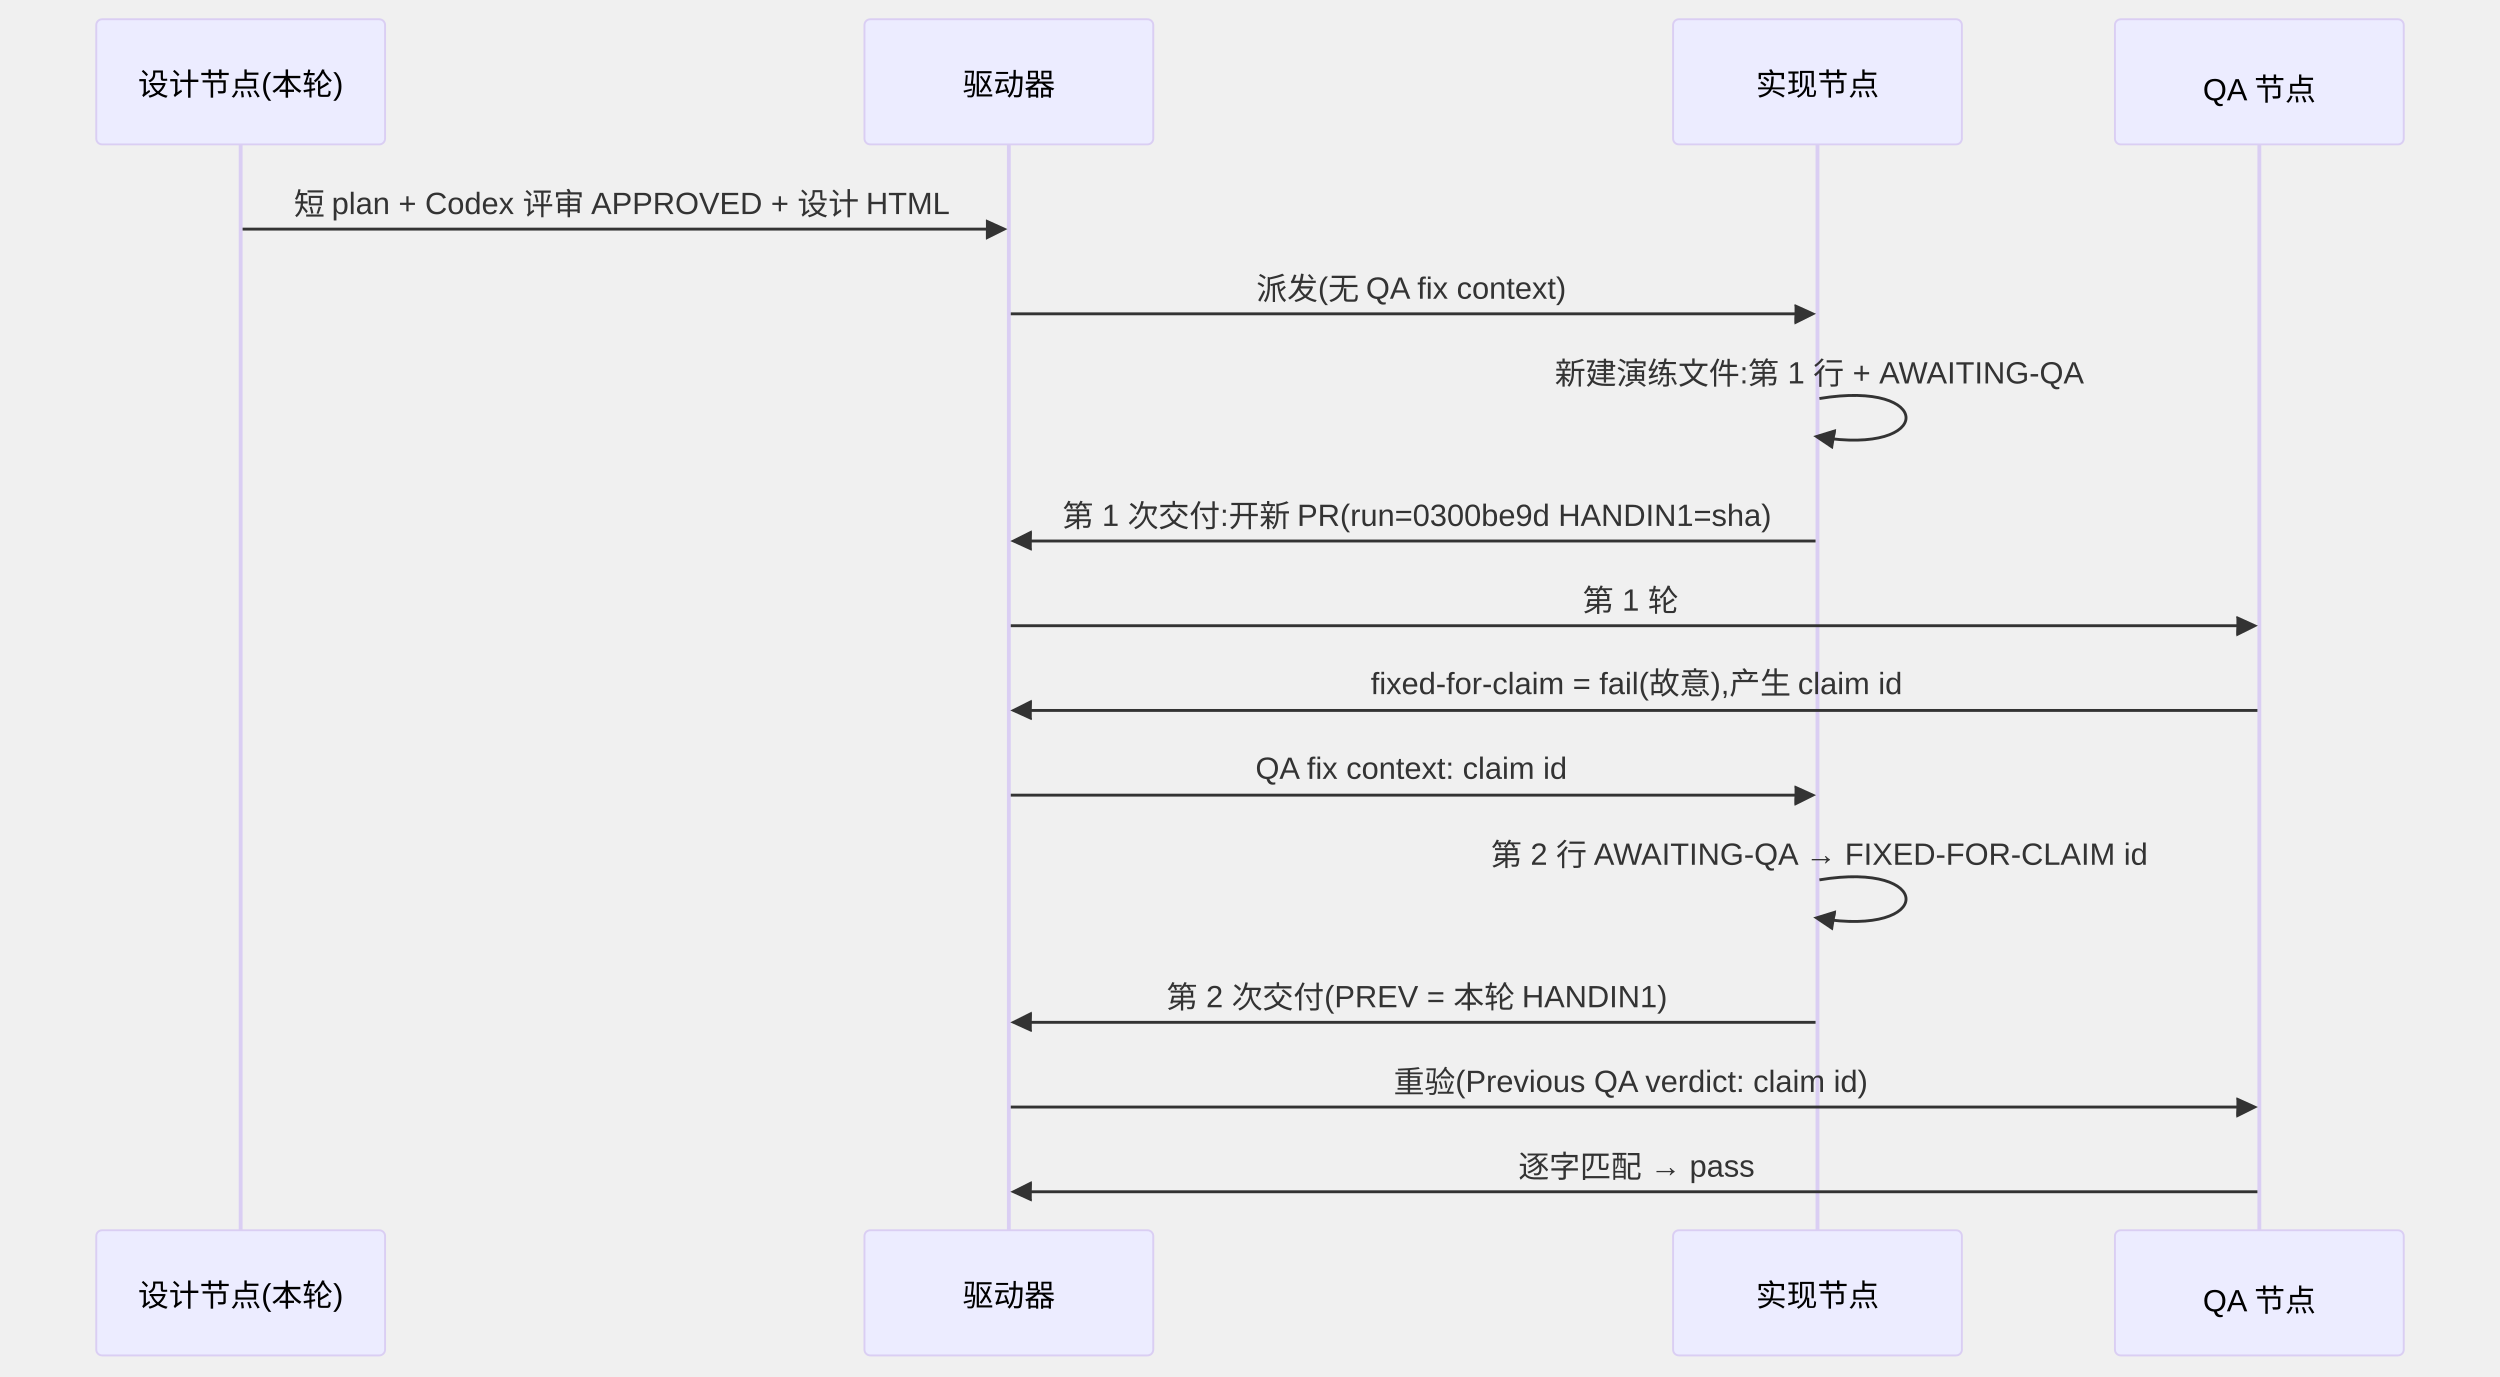
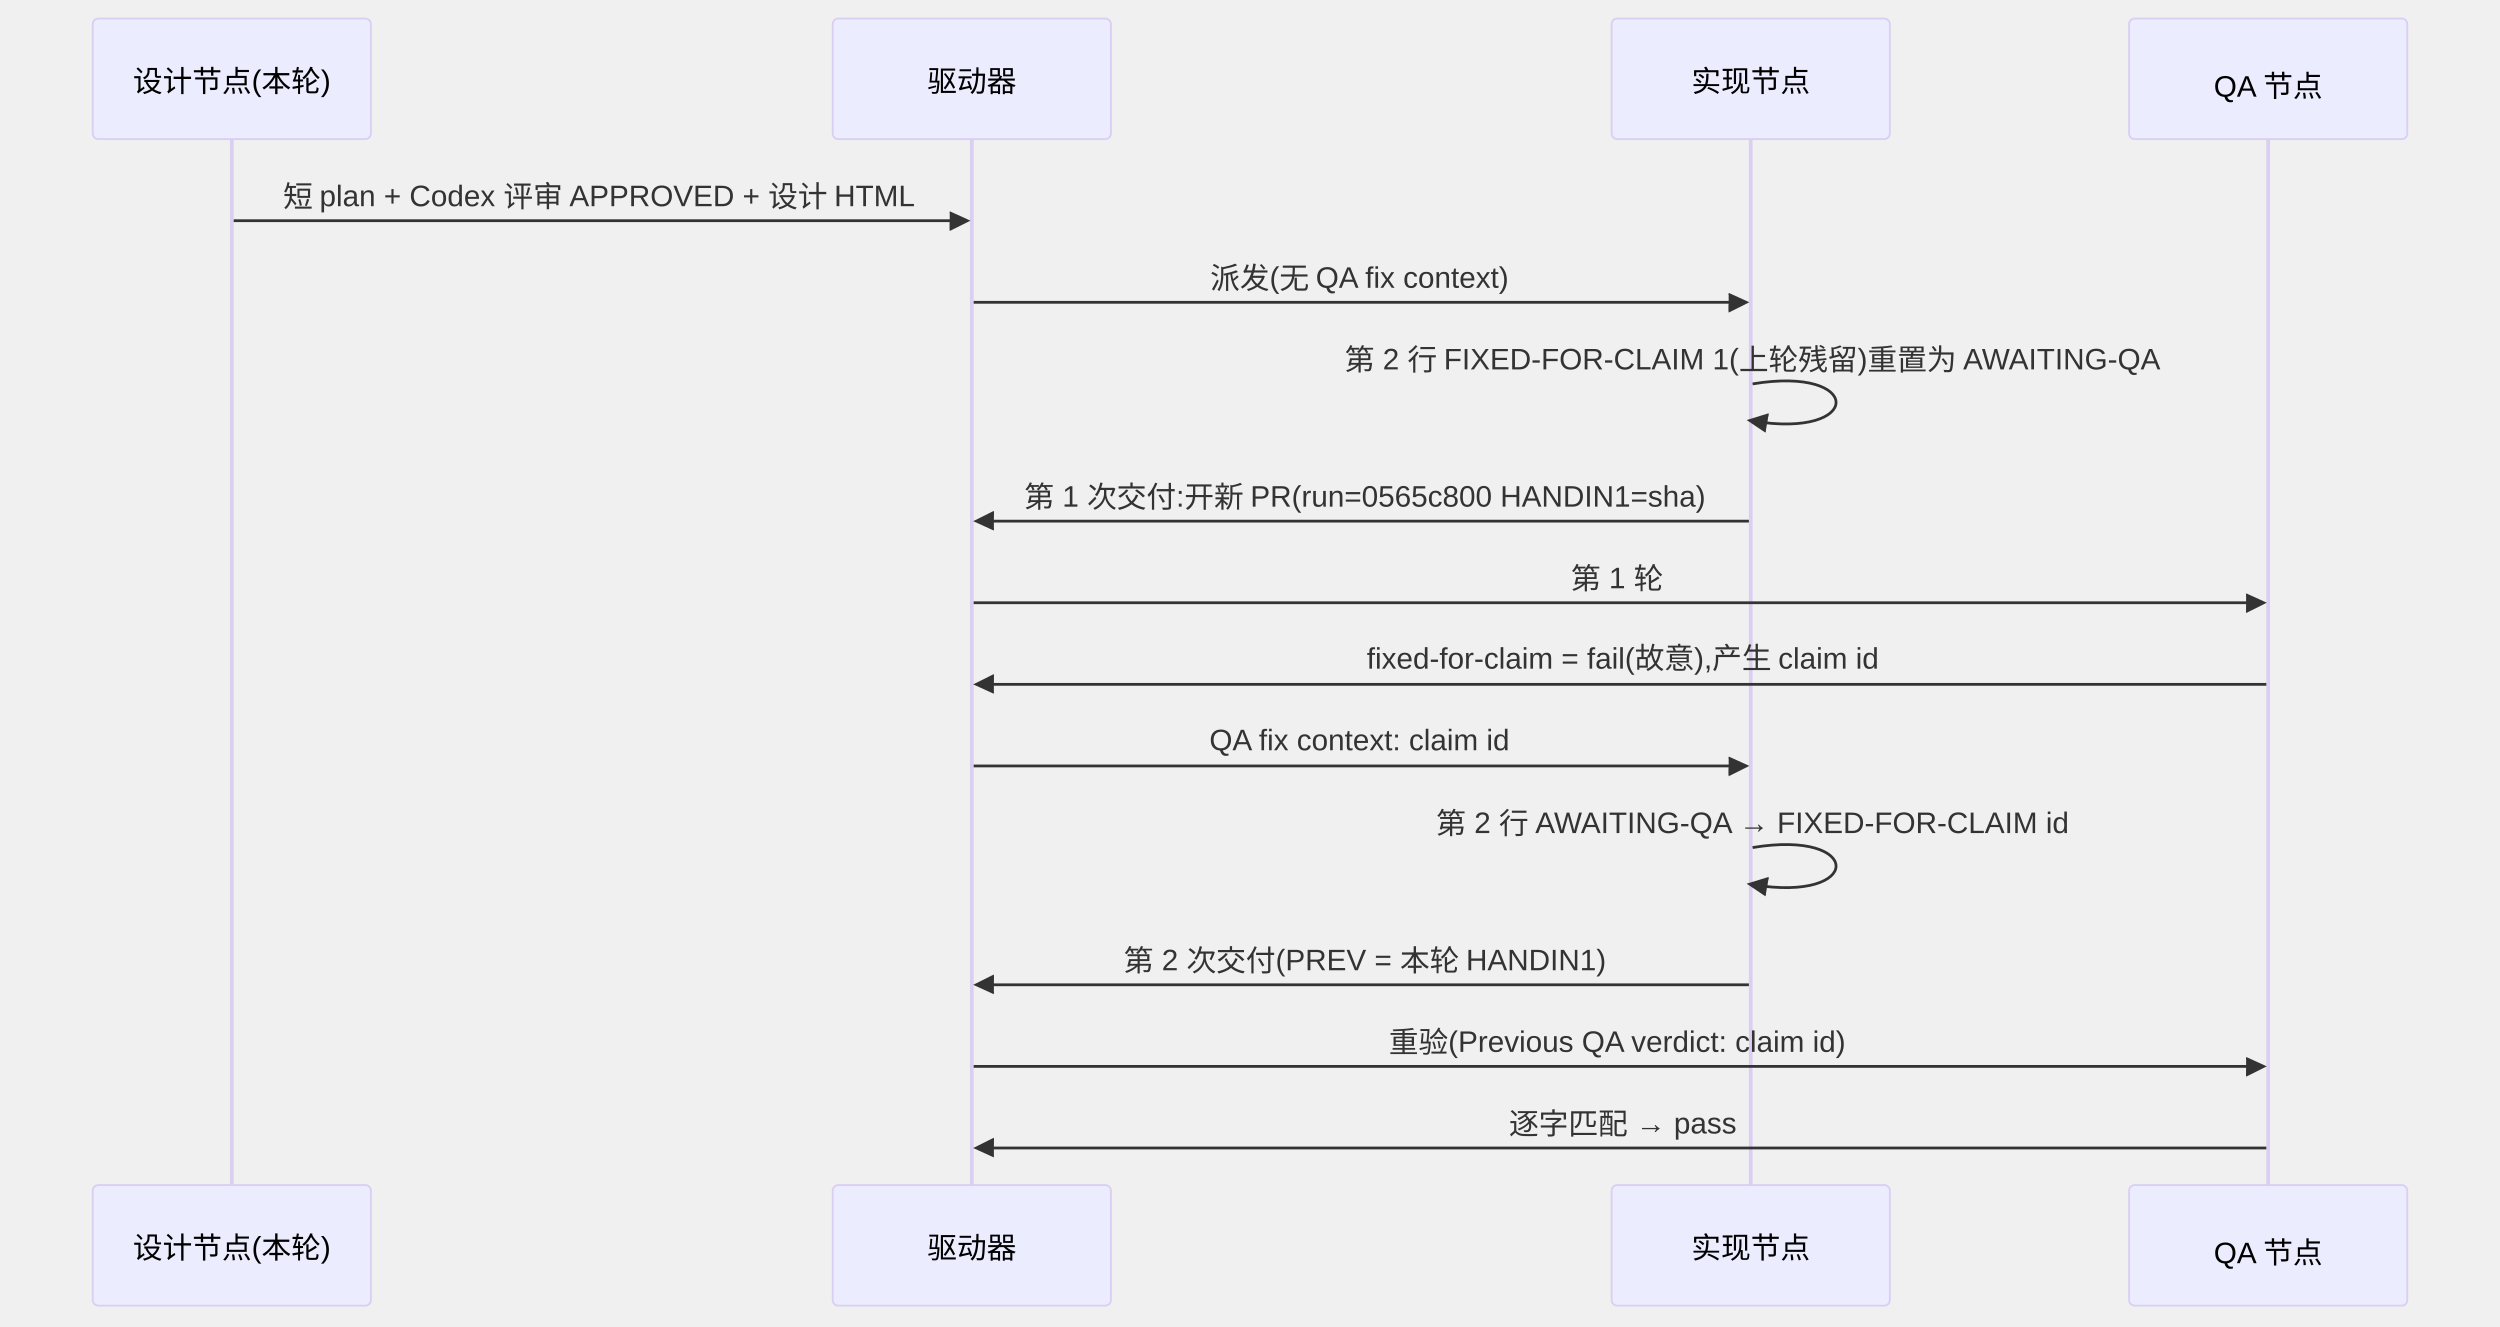
- <svg xmlns="http://www.w3.org/2000/svg" id="FLY-3224-d1" width="100%" style="max-width: 1298.5px; background-color: white;" viewBox="-50 -10 1298.5 715" role="graphics-document document" aria-roledescription="sequence">
+ <svg xmlns="http://www.w3.org/2000/svg" id="FLY-3224-d1" width="100%" style="max-width: 1348px; background-color: white;" viewBox="-50 -10 1348 715" role="graphics-document document" aria-roledescription="sequence">
  <g>
-     <rect x="1048.5" y="629" fill="#eaeaea" stroke="#666" width="150" height="65" name="Q" rx="3" ry="3" class="actor actor-bottom" />
-     <text x="1123.5" y="661.5" dominant-baseline="central" alignment-baseline="central" class="actor actor-box" style="text-anchor: middle; font-size: 16px; font-weight: 400;">
-       <tspan x="1123.5" dy="0">QA 节点</tspan>
+     <rect x="1098" y="629" fill="#eaeaea" stroke="#666" width="150" height="65" name="Q" rx="3" ry="3" class="actor actor-bottom" />
+     <text x="1173" y="661.5" dominant-baseline="central" alignment-baseline="central" class="actor actor-box" style="text-anchor: middle; font-size: 16px; font-weight: 400;">
+       <tspan x="1173" dy="0">QA 节点</tspan>
    </text>
  </g>
  <g>
    <rect x="819" y="629" fill="#eaeaea" stroke="#666" width="150" height="65" name="I" rx="3" ry="3" class="actor actor-bottom" />
    <text x="894" y="661.5" dominant-baseline="central" alignment-baseline="central" class="actor actor-box" style="text-anchor: middle; font-size: 16px; font-weight: 400;">
      <tspan x="894" dy="0">实现节点</tspan>
    </text>
  </g>
  <g>
    <rect x="399" y="629" fill="#eaeaea" stroke="#666" width="150" height="65" name="D" rx="3" ry="3" class="actor actor-bottom" />
    <text x="474" y="661.5" dominant-baseline="central" alignment-baseline="central" class="actor actor-box" style="text-anchor: middle; font-size: 16px; font-weight: 400;">
      <tspan x="474" dy="0">驱动器</tspan>
    </text>
  </g>
  <g>
    <rect x="0" y="629" fill="#eaeaea" stroke="#666" width="150" height="65" name="S" rx="3" ry="3" class="actor actor-bottom" />
    <text x="75" y="661.5" dominant-baseline="central" alignment-baseline="central" class="actor actor-box" style="text-anchor: middle; font-size: 16px; font-weight: 400;">
      <tspan x="75" dy="0">设计节点(本轮)</tspan>
    </text>
  </g>
  <g>
-     <line id="actor3" x1="1123.5" y1="65" x2="1123.5" y2="629" class="actor-line 200" stroke-width="0.5px" stroke="#999" name="Q" />
+     <line id="actor3" x1="1173" y1="65" x2="1173" y2="629" class="actor-line 200" stroke-width="0.5px" stroke="#999" name="Q" />
    <g id="root-3">
-       <rect x="1048.5" y="0" fill="#eaeaea" stroke="#666" width="150" height="65" name="Q" rx="3" ry="3" class="actor actor-top" />
-       <text x="1123.5" y="32.5" dominant-baseline="central" alignment-baseline="central" class="actor actor-box" style="text-anchor: middle; font-size: 16px; font-weight: 400;">
-         <tspan x="1123.5" dy="0">QA 节点</tspan>
+       <rect x="1098" y="0" fill="#eaeaea" stroke="#666" width="150" height="65" name="Q" rx="3" ry="3" class="actor actor-top" />
+       <text x="1173" y="32.5" dominant-baseline="central" alignment-baseline="central" class="actor actor-box" style="text-anchor: middle; font-size: 16px; font-weight: 400;">
+         <tspan x="1173" dy="0">QA 节点</tspan>
      </text>
    </g>
  </g>
  <g>
    <line id="actor2" x1="894" y1="65" x2="894" y2="629" class="actor-line 200" stroke-width="0.5px" stroke="#999" name="I" />
    <g id="root-2">
      <rect x="819" y="0" fill="#eaeaea" stroke="#666" width="150" height="65" name="I" rx="3" ry="3" class="actor actor-top" />
      <text x="894" y="32.5" dominant-baseline="central" alignment-baseline="central" class="actor actor-box" style="text-anchor: middle; font-size: 16px; font-weight: 400;">
        <tspan x="894" dy="0">实现节点</tspan>
      </text>
    </g>
  </g>
  <g>
    <line id="actor1" x1="474" y1="65" x2="474" y2="629" class="actor-line 200" stroke-width="0.5px" stroke="#999" name="D" />
    <g id="root-1">
      <rect x="399" y="0" fill="#eaeaea" stroke="#666" width="150" height="65" name="D" rx="3" ry="3" class="actor actor-top" />
      <text x="474" y="32.5" dominant-baseline="central" alignment-baseline="central" class="actor actor-box" style="text-anchor: middle; font-size: 16px; font-weight: 400;">
        <tspan x="474" dy="0">驱动器</tspan>
      </text>
    </g>
  </g>
  <g>
    <line id="actor0" x1="75" y1="65" x2="75" y2="629" class="actor-line 200" stroke-width="0.5px" stroke="#999" name="S" />
    <g id="root-0">
      <rect x="0" y="0" fill="#eaeaea" stroke="#666" width="150" height="65" name="S" rx="3" ry="3" class="actor actor-top" />
      <text x="75" y="32.5" dominant-baseline="central" alignment-baseline="central" class="actor actor-box" style="text-anchor: middle; font-size: 16px; font-weight: 400;">
        <tspan x="75" dy="0">设计节点(本轮)</tspan>
      </text>
    </g>
  </g>
  <style>#FLY-3224-d1{font-family:"trebuchet ms",verdana,arial,sans-serif;font-size:16px;fill:#333;}@keyframes edge-animation-frame{from{stroke-dashoffset:0;}}@keyframes dash{to{stroke-dashoffset:0;}}#FLY-3224-d1 .edge-animation-slow{stroke-dasharray:9,5!important;stroke-dashoffset:900;animation:dash 50s linear infinite;stroke-linecap:round;}#FLY-3224-d1 .edge-animation-fast{stroke-dasharray:9,5!important;stroke-dashoffset:900;animation:dash 20s linear infinite;stroke-linecap:round;}#FLY-3224-d1 .error-icon{fill:#552222;}#FLY-3224-d1 .error-text{fill:#552222;stroke:#552222;}#FLY-3224-d1 .edge-thickness-normal{stroke-width:1px;}#FLY-3224-d1 .edge-thickness-thick{stroke-width:3.5px;}#FLY-3224-d1 .edge-pattern-solid{stroke-dasharray:0;}#FLY-3224-d1 .edge-thickness-invisible{stroke-width:0;fill:none;}#FLY-3224-d1 .edge-pattern-dashed{stroke-dasharray:3;}#FLY-3224-d1 .edge-pattern-dotted{stroke-dasharray:2;}#FLY-3224-d1 .marker{fill:#333333;stroke:#333333;}#FLY-3224-d1 .marker.cross{stroke:#333333;}#FLY-3224-d1 svg{font-family:"trebuchet ms",verdana,arial,sans-serif;font-size:16px;}#FLY-3224-d1 p{margin:0;}#FLY-3224-d1 .actor{stroke:hsl(259.626, 59.777%, 87.902%);fill:#ECECFF;}#FLY-3224-d1 text.actor&gt;tspan{fill:black;stroke:none;}#FLY-3224-d1 .actor-line{stroke:hsl(259.626, 59.777%, 87.902%);}#FLY-3224-d1 .innerArc{stroke-width:1.5;stroke-dasharray:none;}#FLY-3224-d1 .messageLine0{stroke-width:1.5;stroke-dasharray:none;stroke:#333;}#FLY-3224-d1 .messageLine1{stroke-width:1.5;stroke-dasharray:2,2;stroke:#333;}#FLY-3224-d1 #arrowhead path{fill:#333;stroke:#333;}#FLY-3224-d1 .sequenceNumber{fill:white;}#FLY-3224-d1 #sequencenumber{fill:#333;}#FLY-3224-d1 #crosshead path{fill:#333;stroke:#333;}#FLY-3224-d1 .messageText{fill:#333;stroke:none;}#FLY-3224-d1 .labelBox{stroke:hsl(259.626, 59.777%, 87.902%);fill:#ECECFF;}#FLY-3224-d1 .labelText,#FLY-3224-d1 .labelText&gt;tspan{fill:black;stroke:none;}#FLY-3224-d1 .loopText,#FLY-3224-d1 .loopText&gt;tspan{fill:black;stroke:none;}#FLY-3224-d1 .loopLine{stroke-width:2px;stroke-dasharray:2,2;stroke:hsl(259.626, 59.777%, 87.902%);fill:hsl(259.626, 59.777%, 87.902%);}#FLY-3224-d1 .note{stroke:#aaaa33;fill:#fff5ad;}#FLY-3224-d1 .noteText,#FLY-3224-d1 .noteText&gt;tspan{fill:black;stroke:none;}#FLY-3224-d1 .activation0{fill:#f4f4f4;stroke:#666;}#FLY-3224-d1 .activation1{fill:#f4f4f4;stroke:#666;}#FLY-3224-d1 .activation2{fill:#f4f4f4;stroke:#666;}#FLY-3224-d1 .actorPopupMenu{position:absolute;}#FLY-3224-d1 .actorPopupMenuPanel{position:absolute;fill:#ECECFF;box-shadow:0px 8px 16px 0px rgba(0,0,0,0.2);filter:drop-shadow(3px 5px 2px rgb(0 0 0 / 0.4));}#FLY-3224-d1 .actor-man line{stroke:hsl(259.626, 59.777%, 87.902%);fill:#ECECFF;}#FLY-3224-d1 .actor-man circle,#FLY-3224-d1 line{stroke:hsl(259.626, 59.777%, 87.902%);fill:#ECECFF;stroke-width:2px;}#FLY-3224-d1 :root{--mermaid-font-family:"trebuchet ms",verdana,arial,sans-serif;}</style>
  <g />
  <defs>
    <symbol id="computer" width="24" height="24">
      <path transform="scale(.5)" d="M2 2v13h20v-13h-20zm18 11h-16v-9h16v9zm-10.228 6l.466-1h3.524l.467 1h-4.457zm14.228 3h-24l2-6h2.104l-1.33 4h18.45l-1.297-4h2.073l2 6zm-5-10h-14v-7h14v7z" />
    </symbol>
  </defs>
  <defs>
    <symbol id="database" fill-rule="evenodd" clip-rule="evenodd">
      <path transform="scale(.5)" d="M12.258.001l.256.004.255.005.253.008.251.01.249.012.247.015.246.016.242.019.241.02.239.023.236.024.233.027.231.028.229.031.225.032.223.034.22.036.217.038.214.04.211.041.208.043.205.045.201.046.198.048.194.05.191.051.187.053.183.054.18.056.175.057.172.059.168.06.163.061.16.063.155.064.15.066.074.033.073.033.071.034.07.034.069.035.068.035.067.035.066.035.064.036.064.036.062.036.06.036.06.037.058.037.058.037.055.038.055.038.053.038.052.038.051.039.05.039.048.039.047.039.045.04.044.04.043.04.041.04.04.041.039.041.037.041.036.041.034.041.033.042.032.042.03.042.029.042.027.042.026.043.024.043.023.043.021.043.02.043.018.044.017.043.015.044.013.044.012.044.011.045.009.044.007.045.006.045.004.045.002.045.001.045v17l-.001.045-.002.045-.004.045-.006.045-.007.045-.009.044-.011.045-.012.044-.013.044-.015.044-.017.043-.018.044-.02.043-.021.043-.023.043-.024.043-.026.043-.027.042-.029.042-.03.042-.032.042-.033.042-.034.041-.036.041-.037.041-.039.041-.04.041-.041.04-.043.04-.044.04-.045.04-.047.039-.048.039-.05.039-.051.039-.052.038-.053.038-.055.038-.055.038-.058.037-.058.037-.06.037-.06.036-.062.036-.064.036-.064.036-.066.035-.067.035-.068.035-.069.035-.07.034-.071.034-.073.033-.074.033-.15.066-.155.064-.16.063-.163.061-.168.06-.172.059-.175.057-.18.056-.183.054-.187.053-.191.051-.194.05-.198.048-.201.046-.205.045-.208.043-.211.041-.214.04-.217.038-.22.036-.223.034-.225.032-.229.031-.231.028-.233.027-.236.024-.239.023-.241.02-.242.019-.246.016-.247.015-.249.012-.251.01-.253.008-.255.005-.256.004-.258.001-.258-.001-.256-.004-.255-.005-.253-.008-.251-.01-.249-.012-.247-.015-.245-.016-.243-.019-.241-.02-.238-.023-.236-.024-.234-.027-.231-.028-.228-.031-.226-.032-.223-.034-.22-.036-.217-.038-.214-.04-.211-.041-.208-.043-.204-.045-.201-.046-.198-.048-.195-.05-.19-.051-.187-.053-.184-.054-.179-.056-.176-.057-.172-.059-.167-.06-.164-.061-.159-.063-.155-.064-.151-.066-.074-.033-.072-.033-.072-.034-.07-.034-.069-.035-.068-.035-.067-.035-.066-.035-.064-.036-.063-.036-.062-.036-.061-.036-.06-.037-.058-.037-.057-.037-.056-.038-.055-.038-.053-.038-.052-.038-.051-.039-.049-.039-.049-.039-.046-.039-.046-.04-.044-.04-.043-.04-.041-.04-.04-.041-.039-.041-.037-.041-.036-.041-.034-.041-.033-.042-.032-.042-.03-.042-.029-.042-.027-.042-.026-.043-.024-.043-.023-.043-.021-.043-.02-.043-.018-.044-.017-.043-.015-.044-.013-.044-.012-.044-.011-.045-.009-.044-.007-.045-.006-.045-.004-.045-.002-.045-.001-.045v-17l.001-.045.002-.045.004-.045.006-.045.007-.045.009-.044.011-.045.012-.044.013-.044.015-.044.017-.043.018-.044.02-.043.021-.043.023-.043.024-.043.026-.043.027-.042.029-.042.03-.042.032-.042.033-.042.034-.041.036-.041.037-.041.039-.041.04-.041.041-.04.043-.04.044-.04.046-.04.046-.039.049-.039.049-.039.051-.039.052-.038.053-.038.055-.038.056-.038.057-.037.058-.037.06-.037.061-.036.062-.036.063-.036.064-.036.066-.035.067-.035.068-.035.069-.035.07-.034.072-.034.072-.033.074-.033.151-.066.155-.064.159-.063.164-.061.167-.06.172-.059.176-.057.179-.056.184-.054.187-.053.19-.051.195-.05.198-.048.201-.046.204-.045.208-.043.211-.041.214-.04.217-.038.22-.036.223-.034.226-.032.228-.031.231-.028.234-.027.236-.024.238-.023.241-.02.243-.019.245-.016.247-.015.249-.012.251-.01.253-.008.255-.005.256-.004.258-.001.258.001zm-9.258 20.499v.01l.001.021.003.021.004.022.005.021.006.022.007.022.009.023.01.022.011.023.012.023.013.023.015.023.016.024.017.023.018.024.019.024.021.024.022.025.023.024.024.025.052.049.056.05.061.051.066.051.07.051.075.051.079.052.084.052.088.052.092.052.097.052.102.051.105.052.11.052.114.051.119.051.123.051.127.05.131.05.135.05.139.048.144.049.147.047.152.047.155.047.16.045.163.045.167.043.171.043.176.041.178.041.183.039.187.039.19.037.194.035.197.035.202.033.204.031.209.03.212.029.216.027.219.025.222.024.226.021.23.02.233.018.236.016.24.015.243.012.246.01.249.008.253.005.256.004.259.001.26-.001.257-.004.254-.005.25-.008.247-.011.244-.012.241-.014.237-.016.233-.018.231-.021.226-.021.224-.024.22-.026.216-.027.212-.028.21-.031.205-.031.202-.034.198-.034.194-.036.191-.037.187-.039.183-.04.179-.04.175-.042.172-.043.168-.044.163-.045.16-.046.155-.046.152-.047.148-.048.143-.049.139-.049.136-.05.131-.05.126-.05.123-.051.118-.052.114-.051.11-.052.106-.052.101-.052.096-.052.092-.052.088-.053.083-.051.079-.052.074-.052.07-.051.065-.051.06-.051.056-.05.051-.05.023-.024.023-.025.021-.024.02-.024.019-.024.018-.024.017-.024.015-.023.014-.024.013-.023.012-.023.01-.023.01-.022.008-.022.006-.022.006-.022.004-.022.004-.021.001-.021.001-.021v-4.127l-.077.055-.08.053-.083.054-.085.053-.087.052-.09.052-.093.051-.095.05-.097.05-.1.049-.102.049-.105.048-.106.047-.109.047-.111.046-.114.045-.115.045-.118.044-.12.043-.122.042-.124.042-.126.041-.128.04-.13.04-.132.038-.134.038-.135.037-.138.037-.139.035-.142.035-.143.034-.144.033-.147.032-.148.031-.15.03-.151.03-.153.029-.154.027-.156.027-.158.026-.159.025-.161.024-.162.023-.163.022-.165.021-.166.02-.167.019-.169.018-.169.017-.171.016-.173.015-.173.014-.175.013-.175.012-.177.011-.178.01-.179.008-.179.008-.181.006-.182.005-.182.004-.184.003-.184.002h-.37l-.184-.002-.184-.003-.182-.004-.182-.005-.181-.006-.179-.008-.179-.008-.178-.01-.176-.011-.176-.012-.175-.013-.173-.014-.172-.015-.171-.016-.17-.017-.169-.018-.167-.019-.166-.02-.165-.021-.163-.022-.162-.023-.161-.024-.159-.025-.157-.026-.156-.027-.155-.027-.153-.029-.151-.03-.15-.03-.148-.031-.146-.032-.145-.033-.143-.034-.141-.035-.14-.035-.137-.037-.136-.037-.134-.038-.132-.038-.13-.04-.128-.04-.126-.041-.124-.042-.122-.042-.12-.044-.117-.043-.116-.045-.113-.045-.112-.046-.109-.047-.106-.047-.105-.048-.102-.049-.1-.049-.097-.05-.095-.05-.093-.052-.09-.051-.087-.052-.085-.053-.083-.054-.08-.054-.077-.054v4.127zm0-5.654v.011l.001.021.003.021.004.021.005.022.006.022.007.022.009.022.01.022.011.023.012.023.013.023.015.024.016.023.017.024.018.024.019.024.021.024.022.024.023.025.024.024.052.05.056.05.061.05.066.051.07.051.075.052.079.051.084.052.088.052.092.052.097.052.102.052.105.052.11.051.114.051.119.052.123.05.127.051.131.05.135.049.139.049.144.048.147.048.152.047.155.046.16.045.163.045.167.044.171.042.176.042.178.04.183.04.187.038.19.037.194.036.197.034.202.033.204.032.209.03.212.028.216.027.219.025.222.024.226.022.23.02.233.018.236.016.24.014.243.012.246.01.249.008.253.006.256.003.259.001.26-.001.257-.003.254-.006.25-.008.247-.01.244-.012.241-.015.237-.016.233-.018.231-.02.226-.022.224-.024.22-.025.216-.027.212-.029.21-.03.205-.032.202-.033.198-.035.194-.036.191-.037.187-.039.183-.039.179-.041.175-.042.172-.043.168-.044.163-.045.16-.045.155-.047.152-.047.148-.048.143-.048.139-.05.136-.049.131-.05.126-.051.123-.051.118-.051.114-.052.11-.052.106-.052.101-.052.096-.052.092-.052.088-.052.083-.052.079-.052.074-.051.07-.052.065-.051.06-.05.056-.051.051-.049.023-.025.023-.024.021-.025.02-.024.019-.024.018-.024.017-.024.015-.023.014-.023.013-.024.012-.022.01-.023.01-.023.008-.022.006-.022.006-.022.004-.021.004-.022.001-.021.001-.021v-4.139l-.077.054-.08.054-.083.054-.085.052-.087.053-.09.051-.093.051-.095.051-.097.05-.1.049-.102.049-.105.048-.106.047-.109.047-.111.046-.114.045-.115.044-.118.044-.12.044-.122.042-.124.042-.126.041-.128.04-.13.039-.132.039-.134.038-.135.037-.138.036-.139.036-.142.035-.143.033-.144.033-.147.033-.148.031-.15.03-.151.03-.153.028-.154.028-.156.027-.158.026-.159.025-.161.024-.162.023-.163.022-.165.021-.166.02-.167.019-.169.018-.169.017-.171.016-.173.015-.173.014-.175.013-.175.012-.177.011-.178.009-.179.009-.179.007-.181.007-.182.005-.182.004-.184.003-.184.002h-.37l-.184-.002-.184-.003-.182-.004-.182-.005-.181-.007-.179-.007-.179-.009-.178-.009-.176-.011-.176-.012-.175-.013-.173-.014-.172-.015-.171-.016-.17-.017-.169-.018-.167-.019-.166-.02-.165-.021-.163-.022-.162-.023-.161-.024-.159-.025-.157-.026-.156-.027-.155-.028-.153-.028-.151-.03-.15-.03-.148-.031-.146-.033-.145-.033-.143-.033-.141-.035-.14-.036-.137-.036-.136-.037-.134-.038-.132-.039-.13-.039-.128-.04-.126-.041-.124-.042-.122-.043-.12-.043-.117-.044-.116-.044-.113-.046-.112-.046-.109-.046-.106-.047-.105-.048-.102-.049-.1-.049-.097-.05-.095-.051-.093-.051-.09-.051-.087-.053-.085-.052-.083-.054-.08-.054-.077-.054v4.139zm0-5.666v.011l.001.02.003.022.004.021.005.022.006.021.007.022.009.023.01.022.011.023.012.023.013.023.015.023.016.024.017.024.018.023.019.024.021.025.022.024.023.024.024.025.052.05.056.05.061.05.066.051.07.051.075.052.079.051.084.052.088.052.092.052.097.052.102.052.105.051.11.052.114.051.119.051.123.051.127.05.131.05.135.05.139.049.144.048.147.048.152.047.155.046.16.045.163.045.167.043.171.043.176.042.178.04.183.04.187.038.19.037.194.036.197.034.202.033.204.032.209.03.212.028.216.027.219.025.222.024.226.021.23.02.233.018.236.017.24.014.243.012.246.01.249.008.253.006.256.003.259.001.26-.001.257-.003.254-.006.25-.008.247-.01.244-.013.241-.014.237-.016.233-.018.231-.02.226-.022.224-.024.22-.025.216-.027.212-.029.21-.03.205-.032.202-.033.198-.035.194-.036.191-.037.187-.039.183-.039.179-.041.175-.042.172-.043.168-.044.163-.045.16-.045.155-.047.152-.047.148-.048.143-.049.139-.049.136-.049.131-.051.126-.05.123-.051.118-.052.114-.051.11-.052.106-.052.101-.052.096-.052.092-.052.088-.052.083-.052.079-.052.074-.052.07-.051.065-.051.06-.051.056-.05.051-.049.023-.025.023-.025.021-.024.02-.024.019-.024.018-.024.017-.024.015-.023.014-.024.013-.023.012-.023.01-.022.01-.023.008-.022.006-.022.006-.022.004-.022.004-.021.001-.021.001-.021v-4.153l-.077.054-.08.054-.083.053-.085.053-.087.053-.09.051-.093.051-.095.051-.097.05-.1.049-.102.048-.105.048-.106.048-.109.046-.111.046-.114.046-.115.044-.118.044-.12.043-.122.043-.124.042-.126.041-.128.04-.13.039-.132.039-.134.038-.135.037-.138.036-.139.036-.142.034-.143.034-.144.033-.147.032-.148.032-.15.03-.151.03-.153.028-.154.028-.156.027-.158.026-.159.024-.161.024-.162.023-.163.023-.165.021-.166.02-.167.019-.169.018-.169.017-.171.016-.173.015-.173.014-.175.013-.175.012-.177.01-.178.01-.179.009-.179.007-.181.006-.182.006-.182.004-.184.003-.184.001-.185.001-.185-.001-.184-.001-.184-.003-.182-.004-.182-.006-.181-.006-.179-.007-.179-.009-.178-.01-.176-.01-.176-.012-.175-.013-.173-.014-.172-.015-.171-.016-.17-.017-.169-.018-.167-.019-.166-.02-.165-.021-.163-.023-.162-.023-.161-.024-.159-.024-.157-.026-.156-.027-.155-.028-.153-.028-.151-.03-.15-.03-.148-.032-.146-.032-.145-.033-.143-.034-.141-.034-.14-.036-.137-.036-.136-.037-.134-.038-.132-.039-.13-.039-.128-.041-.126-.041-.124-.041-.122-.043-.12-.043-.117-.044-.116-.044-.113-.046-.112-.046-.109-.046-.106-.048-.105-.048-.102-.048-.1-.05-.097-.049-.095-.051-.093-.051-.09-.052-.087-.052-.085-.053-.083-.053-.08-.054-.077-.054v4.153zm8.74-8.179l-.257.004-.254.005-.25.008-.247.011-.244.012-.241.014-.237.016-.233.018-.231.021-.226.022-.224.023-.22.026-.216.027-.212.028-.21.031-.205.032-.202.033-.198.034-.194.036-.191.038-.187.038-.183.04-.179.041-.175.042-.172.043-.168.043-.163.045-.16.046-.155.046-.152.048-.148.048-.143.048-.139.049-.136.05-.131.05-.126.051-.123.051-.118.051-.114.052-.11.052-.106.052-.101.052-.096.052-.092.052-.088.052-.083.052-.079.052-.074.051-.07.052-.065.051-.06.05-.056.05-.051.05-.023.025-.023.024-.021.024-.02.025-.019.024-.018.024-.017.023-.015.024-.014.023-.013.023-.012.023-.01.023-.01.022-.008.022-.006.023-.006.021-.004.022-.004.021-.001.021-.001.021.001.021.001.021.004.021.004.022.006.021.006.023.008.022.01.022.01.023.012.023.013.023.014.023.015.024.017.023.018.024.019.024.02.025.021.024.023.024.023.025.051.05.056.05.06.05.065.051.07.052.074.051.079.052.083.052.088.052.092.052.096.052.101.052.106.052.11.052.114.052.118.051.123.051.126.051.131.05.136.05.139.049.143.048.148.048.152.048.155.046.16.046.163.045.168.043.172.043.175.042.179.041.183.04.187.038.191.038.194.036.198.034.202.033.205.032.21.031.212.028.216.027.22.026.224.023.226.022.231.021.233.018.237.016.241.014.244.012.247.011.25.008.254.005.257.004.26.001.26-.001.257-.004.254-.005.25-.008.247-.011.244-.012.241-.014.237-.016.233-.018.231-.021.226-.022.224-.023.22-.026.216-.027.212-.028.21-.031.205-.032.202-.033.198-.034.194-.036.191-.038.187-.038.183-.04.179-.041.175-.042.172-.043.168-.043.163-.045.16-.046.155-.046.152-.048.148-.048.143-.048.139-.049.136-.05.131-.05.126-.051.123-.051.118-.051.114-.052.11-.052.106-.052.101-.052.096-.052.092-.052.088-.052.083-.052.079-.052.074-.051.07-.052.065-.051.06-.05.056-.05.051-.05.023-.025.023-.024.021-.024.02-.025.019-.024.018-.024.017-.023.015-.024.014-.023.013-.023.012-.023.01-.023.01-.022.008-.022.006-.023.006-.021.004-.022.004-.021.001-.021.001-.021-.001-.021-.001-.021-.004-.021-.004-.022-.006-.021-.006-.023-.008-.022-.01-.022-.01-.023-.012-.023-.013-.023-.014-.023-.015-.024-.017-.023-.018-.024-.019-.024-.02-.025-.021-.024-.023-.024-.023-.025-.051-.05-.056-.05-.06-.05-.065-.051-.07-.052-.074-.051-.079-.052-.083-.052-.088-.052-.092-.052-.096-.052-.101-.052-.106-.052-.11-.052-.114-.052-.118-.051-.123-.051-.126-.051-.131-.05-.136-.05-.139-.049-.143-.048-.148-.048-.152-.048-.155-.046-.16-.046-.163-.045-.168-.043-.172-.043-.175-.042-.179-.041-.183-.04-.187-.038-.191-.038-.194-.036-.198-.034-.202-.033-.205-.032-.21-.031-.212-.028-.216-.027-.22-.026-.224-.023-.226-.022-.231-.021-.233-.018-.237-.016-.241-.014-.244-.012-.247-.011-.25-.008-.254-.005-.257-.004-.26-.001-.26.001z" />
    </symbol>
  </defs>
  <defs>
    <symbol id="clock" width="24" height="24">
      <path transform="scale(.5)" d="M12 2c5.514 0 10 4.486 10 10s-4.486 10-10 10-10-4.486-10-10 4.486-10 10-10zm0-2c-6.627 0-12 5.373-12 12s5.373 12 12 12 12-5.373 12-12-5.373-12-12-12zm5.848 12.459c.202.038.202.333.001.372-1.907.361-6.045 1.111-6.547 1.111-.719 0-1.301-.582-1.301-1.301 0-.512.77-5.447 1.125-7.445.034-.192.312-.181.343.014l.985 6.238 5.394 1.011z" />
    </symbol>
  </defs>
  <defs>
    <marker id="arrowhead" refX="7.9" refY="5" markerUnits="userSpaceOnUse" markerWidth="12" markerHeight="12" orient="auto-start-reverse">
      <path d="M -1 0 L 10 5 L 0 10 z" />
    </marker>
  </defs>
  <defs>
    <marker id="crosshead" markerWidth="15" markerHeight="8" orient="auto" refX="4" refY="4.5">
      <path fill="none" stroke="#000000" stroke-width="1pt" d="M 1,2 L 6,7 M 6,2 L 1,7" style="stroke-dasharray: 0, 0;" />
    </marker>
  </defs>
  <defs>
    <marker id="filled-head" refX="15.5" refY="7" markerWidth="20" markerHeight="28" orient="auto">
      <path d="M 18,7 L9,13 L14,7 L9,1 Z" />
    </marker>
  </defs>
  <defs>
    <marker id="sequencenumber" refX="15" refY="15" markerWidth="60" markerHeight="40" orient="auto">
      <circle cx="15" cy="15" r="6" />
    </marker>
  </defs>
  <text x="273" y="80" text-anchor="middle" dominant-baseline="middle" alignment-baseline="middle" class="messageText" dy="1em" style="font-size: 16px; font-weight: 400;">短 plan + Codex 评审 APPROVED + 设计 HTML</text>
  <line x1="76" y1="109" x2="470" y2="109" class="messageLine0" stroke-width="2" stroke="none" marker-end="url(#arrowhead)" style="fill: none;" />
  <text x="683" y="124" text-anchor="middle" dominant-baseline="middle" alignment-baseline="middle" class="messageText" dy="1em" style="font-size: 16px; font-weight: 400;">派发(无 QA fix context)</text>
  <line x1="475" y1="153" x2="890" y2="153" class="messageLine0" stroke-width="2" stroke="none" marker-end="url(#arrowhead)" style="fill: none;" />
-   <text x="895" y="168" text-anchor="middle" dominant-baseline="middle" alignment-baseline="middle" class="messageText" dy="1em" style="font-size: 16px; font-weight: 400;">新建演练文件:第 1 行 + AWAITING-QA</text>
+   <text x="895" y="168" text-anchor="middle" dominant-baseline="middle" alignment-baseline="middle" class="messageText" dy="1em" style="font-size: 16px; font-weight: 400;">第 2 行 FIXED-FOR-CLAIM 1(上轮残留)重置为 AWAITING-QA</text>
  <path d="M 895,197 C 955,187 955,227 895,217" class="messageLine0" stroke-width="2" stroke="none" marker-end="url(#arrowhead)" style="fill: none;" />
-   <text x="686" y="242" text-anchor="middle" dominant-baseline="middle" alignment-baseline="middle" class="messageText" dy="1em" style="font-size: 16px; font-weight: 400;">第 1 次交付:开新 PR(run=0300be9d HANDIN1=sha)</text>
+   <text x="686" y="242" text-anchor="middle" dominant-baseline="middle" alignment-baseline="middle" class="messageText" dy="1em" style="font-size: 16px; font-weight: 400;">第 1 次交付:开新 PR(run=0565c800 HANDIN1=sha)</text>
  <line x1="893" y1="271" x2="478" y2="271" class="messageLine0" stroke-width="2" stroke="none" marker-end="url(#arrowhead)" style="fill: none;" />
-   <text x="797" y="286" text-anchor="middle" dominant-baseline="middle" alignment-baseline="middle" class="messageText" dy="1em" style="font-size: 16px; font-weight: 400;">第 1 轮</text>
-   <line x1="475" y1="315" x2="1119.5" y2="315" class="messageLine0" stroke-width="2" stroke="none" marker-end="url(#arrowhead)" style="fill: none;" />
-   <text x="800" y="330" text-anchor="middle" dominant-baseline="middle" alignment-baseline="middle" class="messageText" dy="1em" style="font-size: 16px; font-weight: 400;">fixed-for-claim = fail(故意),产生 claim id</text>
-   <line x1="1122.5" y1="359" x2="478" y2="359" class="messageLine0" stroke-width="2" stroke="none" marker-end="url(#arrowhead)" style="fill: none;" />
+   <text x="822" y="286" text-anchor="middle" dominant-baseline="middle" alignment-baseline="middle" class="messageText" dy="1em" style="font-size: 16px; font-weight: 400;">第 1 轮</text>
+   <line x1="475" y1="315" x2="1169" y2="315" class="messageLine0" stroke-width="2" stroke="none" marker-end="url(#arrowhead)" style="fill: none;" />
+   <text x="825" y="330" text-anchor="middle" dominant-baseline="middle" alignment-baseline="middle" class="messageText" dy="1em" style="font-size: 16px; font-weight: 400;">fixed-for-claim = fail(故意),产生 claim id</text>
+   <line x1="1172" y1="359" x2="478" y2="359" class="messageLine0" stroke-width="2" stroke="none" marker-end="url(#arrowhead)" style="fill: none;" />
  <text x="683" y="374" text-anchor="middle" dominant-baseline="middle" alignment-baseline="middle" class="messageText" dy="1em" style="font-size: 16px; font-weight: 400;">QA fix context: claim id</text>
  <line x1="475" y1="403" x2="890" y2="403" class="messageLine0" stroke-width="2" stroke="none" marker-end="url(#arrowhead)" style="fill: none;" />
  <text x="895" y="418" text-anchor="middle" dominant-baseline="middle" alignment-baseline="middle" class="messageText" dy="1em" style="font-size: 16px; font-weight: 400;">第 2 行 AWAITING-QA → FIXED-FOR-CLAIM id</text>
  <path d="M 895,447 C 955,437 955,477 895,467" class="messageLine0" stroke-width="2" stroke="none" marker-end="url(#arrowhead)" style="fill: none;" />
  <text x="686" y="492" text-anchor="middle" dominant-baseline="middle" alignment-baseline="middle" class="messageText" dy="1em" style="font-size: 16px; font-weight: 400;">第 2 次交付(PREV = 本轮 HANDIN1)</text>
  <line x1="893" y1="521" x2="478" y2="521" class="messageLine0" stroke-width="2" stroke="none" marker-end="url(#arrowhead)" style="fill: none;" />
-   <text x="797" y="536" text-anchor="middle" dominant-baseline="middle" alignment-baseline="middle" class="messageText" dy="1em" style="font-size: 16px; font-weight: 400;">重验(Previous QA verdict: claim id)</text>
-   <line x1="475" y1="565" x2="1119.5" y2="565" class="messageLine0" stroke-width="2" stroke="none" marker-end="url(#arrowhead)" style="fill: none;" />
-   <text x="800" y="580" text-anchor="middle" dominant-baseline="middle" alignment-baseline="middle" class="messageText" dy="1em" style="font-size: 16px; font-weight: 400;">逐字匹配 → pass</text>
-   <line x1="1122.5" y1="609" x2="478" y2="609" class="messageLine0" stroke-width="2" stroke="none" marker-end="url(#arrowhead)" style="fill: none;" />
+   <text x="822" y="536" text-anchor="middle" dominant-baseline="middle" alignment-baseline="middle" class="messageText" dy="1em" style="font-size: 16px; font-weight: 400;">重验(Previous QA verdict: claim id)</text>
+   <line x1="475" y1="565" x2="1169" y2="565" class="messageLine0" stroke-width="2" stroke="none" marker-end="url(#arrowhead)" style="fill: none;" />
+   <text x="825" y="580" text-anchor="middle" dominant-baseline="middle" alignment-baseline="middle" class="messageText" dy="1em" style="font-size: 16px; font-weight: 400;">逐字匹配 → pass</text>
+   <line x1="1172" y1="609" x2="478" y2="609" class="messageLine0" stroke-width="2" stroke="none" marker-end="url(#arrowhead)" style="fill: none;" />
</svg>
